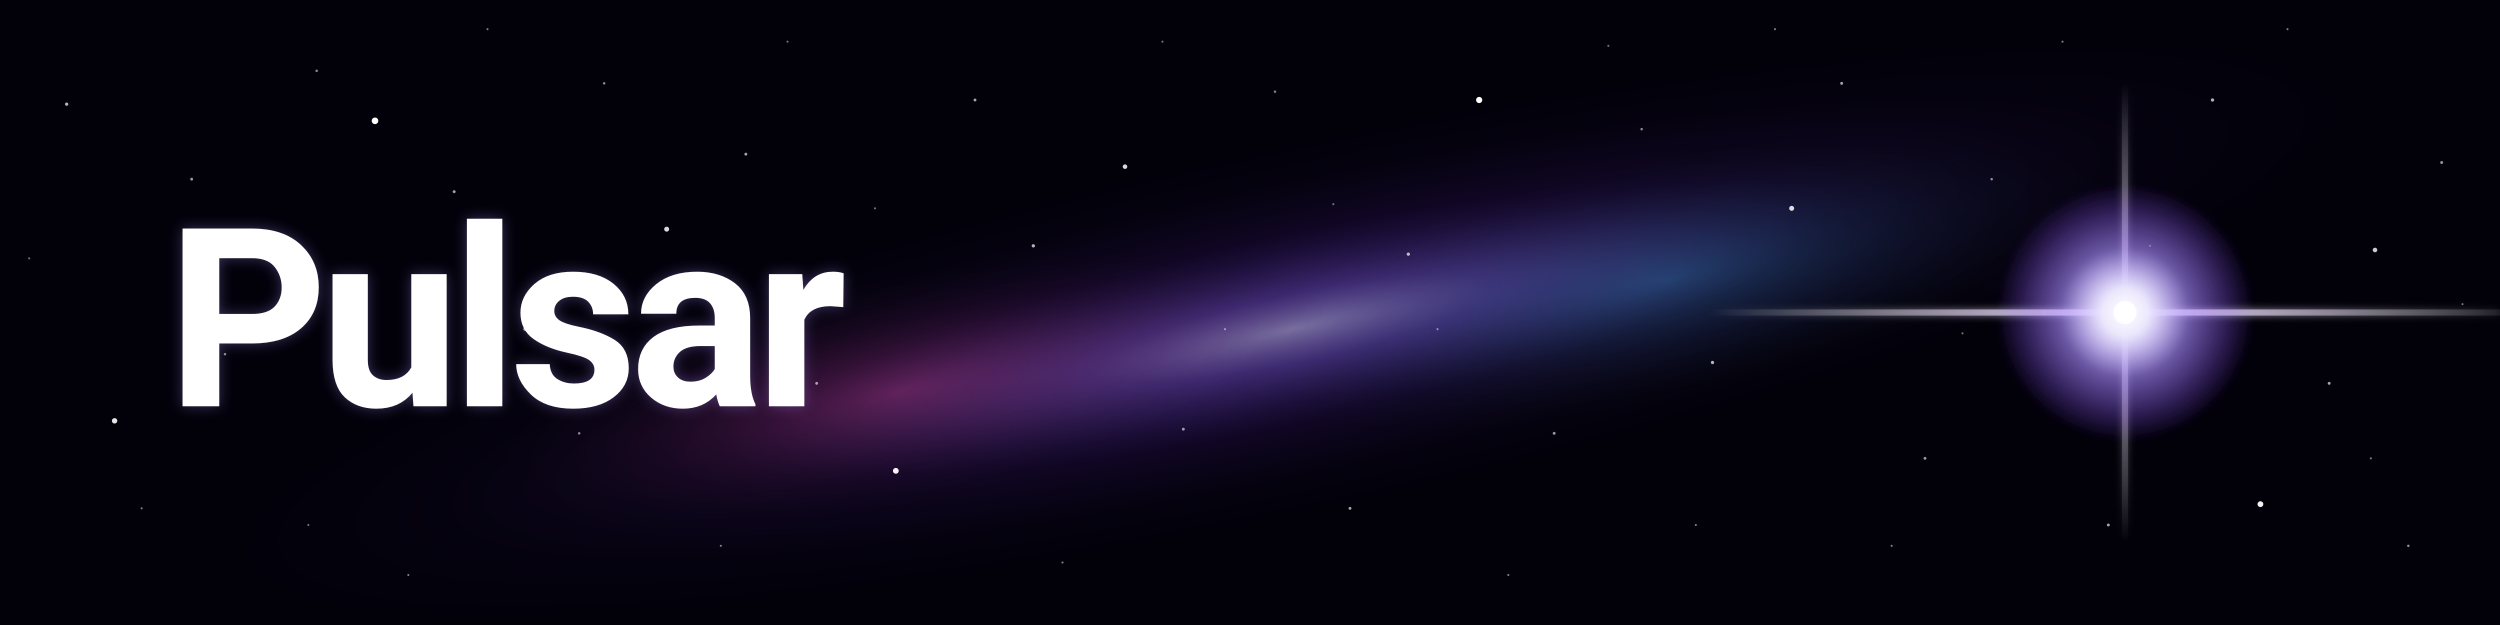
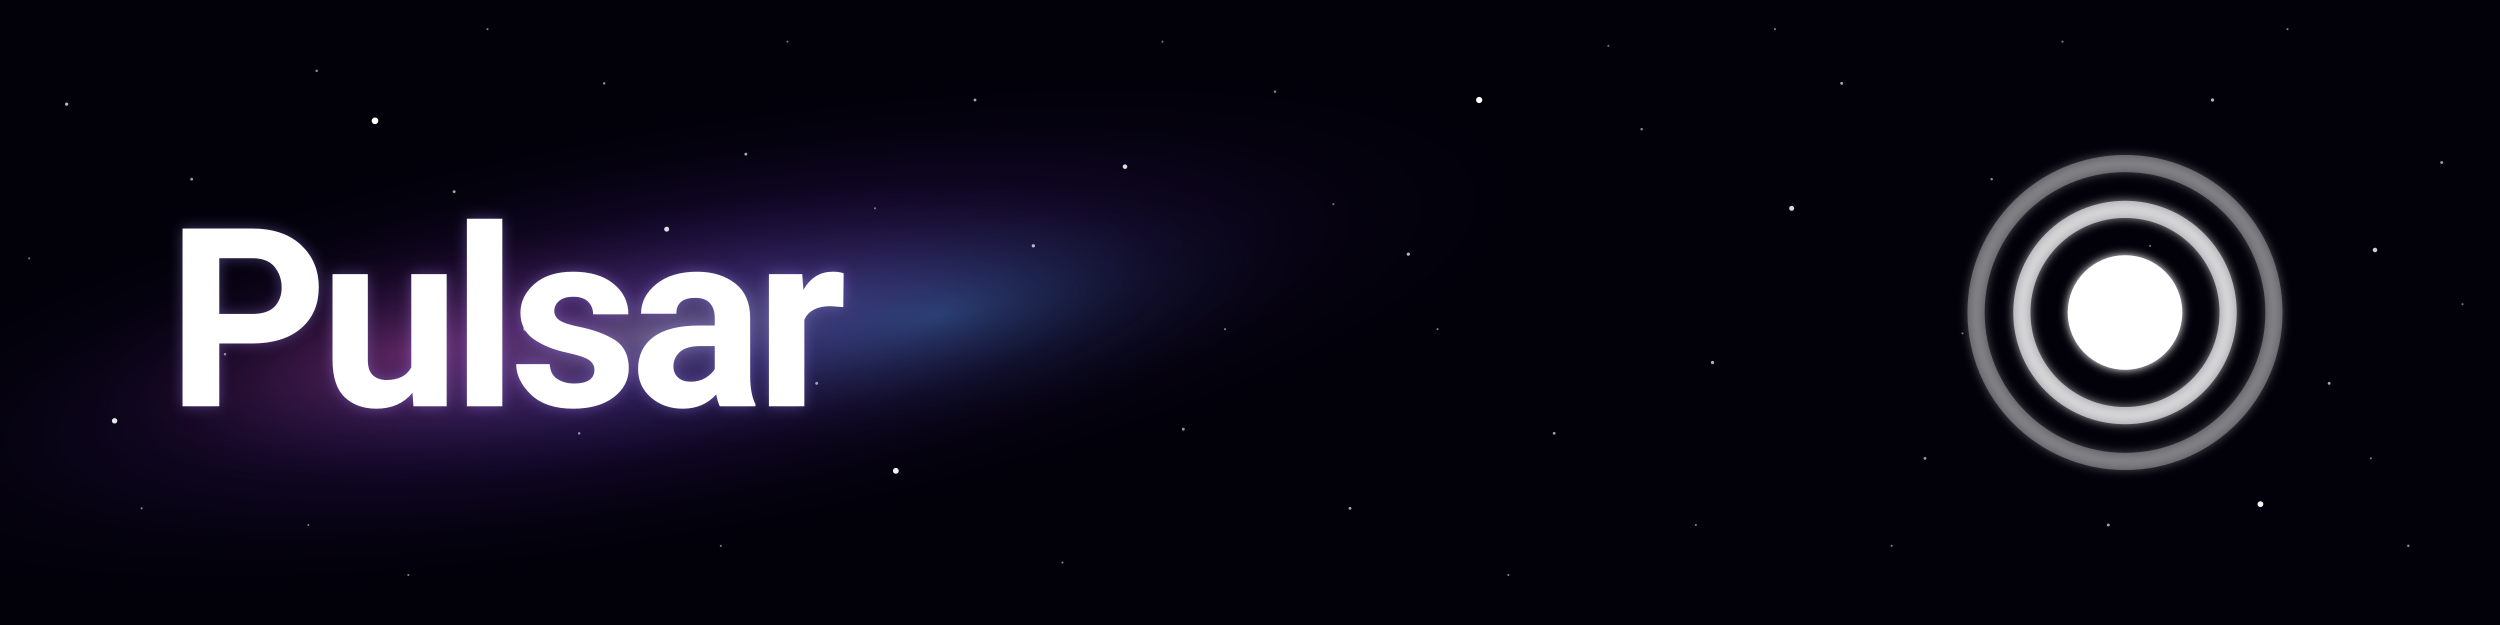
<svg xmlns="http://www.w3.org/2000/svg" width="1200" height="300" viewBox="0 0 1200 300" preserveAspectRatio="xMidYMid slice">
  <defs>
    <radialGradient id="galaxy-core" cx="50%" cy="50%" r="50%">
-       <stop offset="0%" stop-color="#c4b5fd" stop-opacity="0.65" />
-       <stop offset="18%" stop-color="#8b5cf6" stop-opacity="0.45" />
-       <stop offset="48%" stop-color="#4c1d95" stop-opacity="0.2" />
+       <stop offset="0%" stop-color="#c4b5fd" stop-opacity="0.55" />
+       <stop offset="22%" stop-color="#8b5cf6" stop-opacity="0.38" />
+       <stop offset="55%" stop-color="#4c1d95" stop-opacity="0.18" />
      <stop offset="100%" stop-color="#000000" stop-opacity="0" />
    </radialGradient>
    <radialGradient id="nebula-pink" cx="50%" cy="50%" r="50%">
-       <stop offset="0%" stop-color="#ec4899" stop-opacity="0.32" />
+       <stop offset="0%" stop-color="#ec4899" stop-opacity="0.28" />
      <stop offset="100%" stop-color="#000000" stop-opacity="0" />
    </radialGradient>
    <radialGradient id="nebula-blue" cx="50%" cy="50%" r="50%">
-       <stop offset="0%" stop-color="#38bdf8" stop-opacity="0.28" />
+       <stop offset="0%" stop-color="#38bdf8" stop-opacity="0.24" />
      <stop offset="100%" stop-color="#000000" stop-opacity="0" />
    </radialGradient>
-     <radialGradient id="pulsar-glow" cx="50%" cy="50%" r="50%">
-       <stop offset="0%" stop-color="#ffffff" stop-opacity="1" />
-       <stop offset="18%" stop-color="#ede9fe" stop-opacity="0.9" />
-       <stop offset="50%" stop-color="#a78bfa" stop-opacity="0.4" />
-       <stop offset="100%" stop-color="#7c3aed" stop-opacity="0" />
-     </radialGradient>
-     <linearGradient id="beam-h" x1="0%" y1="50%" x2="100%" y2="50%">
-       <stop offset="0%" stop-color="#ffffff" stop-opacity="0" />
-       <stop offset="50%" stop-color="#e9d5ff" stop-opacity="0.85" />
-       <stop offset="100%" stop-color="#ffffff" stop-opacity="0" />
-     </linearGradient>
-     <linearGradient id="beam-v" x1="50%" y1="0%" x2="50%" y2="100%">
-       <stop offset="0%" stop-color="#ffffff" stop-opacity="0" />
-       <stop offset="50%" stop-color="#e9d5ff" stop-opacity="0.55" />
-       <stop offset="100%" stop-color="#ffffff" stop-opacity="0" />
-     </linearGradient>
-     <filter id="soft-glow" x="-30%" y="-30%" width="160%" height="160%">
-       <feGaussianBlur in="SourceGraphic" stdDeviation="1.8" result="blur" />
+     <filter id="logo-glow" x="-30%" y="-30%" width="160%" height="160%">
+       <feGaussianBlur in="SourceGraphic" stdDeviation="2.2" result="blur" />
      <feMerge>
        <feMergeNode in="blur" />
        <feMergeNode in="SourceGraphic" />
      </feMerge>
    </filter>
    <filter id="text-glow" x="-20%" y="-20%" width="140%" height="140%">
      <feGaussianBlur in="SourceGraphic" stdDeviation="3" result="blur" />
-       <feFlood flood-color="#a78bfa" flood-opacity="0.35" />
+       <feFlood flood-color="#a78bfa" flood-opacity="0.4" />
      <feComposite in2="blur" operator="in" result="violetGlow" />
      <feMerge>
        <feMergeNode in="violetGlow" />
        <feMergeNode in="SourceGraphic" />
      </feMerge>
    </filter>
  </defs>
  <rect width="1200" height="300" fill="#02010a" />
-   <g transform="rotate(-12 620 158)">
-     <ellipse cx="620" cy="158" rx="540" ry="92" fill="url(#galaxy-core)" />
-     <ellipse cx="430" cy="148" rx="210" ry="58" fill="url(#nebula-pink)" />
-     <ellipse cx="800" cy="172" rx="230" ry="62" fill="url(#nebula-blue)" />
+   <g transform="rotate(-10 320 160)">
+     <ellipse cx="320" cy="160" rx="430" ry="105" fill="url(#galaxy-core)" />
+     <ellipse cx="200" cy="148" rx="180" ry="62" fill="url(#nebula-pink)" />
+     <ellipse cx="450" cy="174" rx="190" ry="62" fill="url(#nebula-blue)" />
  </g>
  <g fill="#ffffff">
    <circle cx="180" cy="58" r="1.6" opacity="1" />
    <circle cx="710" cy="48" r="1.5" opacity="1" />
    <circle cx="430" cy="226" r="1.4" opacity="0.95" />
    <circle cx="55" cy="202" r="1.3" opacity="0.9" />
    <circle cx="1085" cy="242" r="1.4" opacity="0.95" />
    <circle cx="320" cy="110" r="1.2" opacity="0.85" />
    <circle cx="540" cy="80" r="1.1" opacity="0.85" />
    <circle cx="860" cy="100" r="1.2" opacity="0.85" />
    <circle cx="1140" cy="120" r="1.1" opacity="0.8" />
    <circle cx="32" cy="50" r="0.8" opacity="0.7" />
    <circle cx="92" cy="86" r="0.7" opacity="0.6" />
    <circle cx="152" cy="34" r="0.6" opacity="0.55" />
    <circle cx="218" cy="92" r="0.7" opacity="0.65" />
    <circle cx="252" cy="158" r="0.8" opacity="0.7" />
    <circle cx="290" cy="40" r="0.6" opacity="0.55" />
    <circle cx="358" cy="74" r="0.7" opacity="0.65" />
    <circle cx="392" cy="184" r="0.7" opacity="0.6" />
    <circle cx="468" cy="48" r="0.7" opacity="0.65" />
    <circle cx="496" cy="118" r="0.8" opacity="0.7" />
    <circle cx="568" cy="206" r="0.7" opacity="0.6" />
    <circle cx="612" cy="44" r="0.6" opacity="0.5" />
    <circle cx="648" cy="244" r="0.7" opacity="0.65" />
    <circle cx="676" cy="122" r="0.8" opacity="0.7" />
    <circle cx="746" cy="208" r="0.7" opacity="0.6" />
    <circle cx="788" cy="62" r="0.6" opacity="0.55" />
    <circle cx="822" cy="174" r="0.8" opacity="0.7" />
    <circle cx="884" cy="40" r="0.7" opacity="0.65" />
    <circle cx="924" cy="220" r="0.7" opacity="0.6" />
    <circle cx="956" cy="86" r="0.6" opacity="0.55" />
    <circle cx="1012" cy="252" r="0.7" opacity="0.65" />
    <circle cx="1062" cy="48" r="0.8" opacity="0.7" />
    <circle cx="1118" cy="184" r="0.7" opacity="0.65" />
    <circle cx="1172" cy="78" r="0.7" opacity="0.6" />
    <circle cx="1156" cy="262" r="0.6" opacity="0.55" />
    <circle cx="14" cy="124" r="0.5" opacity="0.45" />
    <circle cx="68" cy="244" r="0.5" opacity="0.5" />
    <circle cx="108" cy="170" r="0.6" opacity="0.55" />
    <circle cx="148" cy="252" r="0.5" opacity="0.45" />
    <circle cx="196" cy="276" r="0.5" opacity="0.5" />
    <circle cx="234" cy="14" r="0.5" opacity="0.5" />
    <circle cx="278" cy="208" r="0.6" opacity="0.55" />
    <circle cx="346" cy="262" r="0.5" opacity="0.5" />
    <circle cx="378" cy="20" r="0.5" opacity="0.45" />
    <circle cx="420" cy="100" r="0.5" opacity="0.45" />
    <circle cx="510" cy="270" r="0.5" opacity="0.5" />
    <circle cx="558" cy="20" r="0.5" opacity="0.45" />
    <circle cx="588" cy="158" r="0.5" opacity="0.5" />
    <circle cx="640" cy="98" r="0.5" opacity="0.45" />
    <circle cx="690" cy="158" r="0.5" opacity="0.5" />
    <circle cx="724" cy="276" r="0.5" opacity="0.5" />
    <circle cx="772" cy="22" r="0.5" opacity="0.45" />
    <circle cx="814" cy="252" r="0.5" opacity="0.5" />
    <circle cx="852" cy="14" r="0.5" opacity="0.5" />
    <circle cx="908" cy="262" r="0.5" opacity="0.5" />
    <circle cx="942" cy="160" r="0.5" opacity="0.45" />
    <circle cx="990" cy="20" r="0.5" opacity="0.5" />
    <circle cx="1032" cy="118" r="0.5" opacity="0.45" />
    <circle cx="1098" cy="14" r="0.5" opacity="0.5" />
    <circle cx="1138" cy="220" r="0.5" opacity="0.5" />
    <circle cx="1182" cy="146" r="0.5" opacity="0.45" />
  </g>
  <text x="80" y="195" font-family="ui-sans-serif, system-ui, -apple-system, BlinkMacSystemFont, 'Segoe UI', Roboto, sans-serif" font-size="120" font-weight="700" fill="#ffffff" letter-spacing="-4" filter="url(#text-glow)">Pulsar</text>
-   <g transform="translate(1020, 150)" filter="url(#soft-glow)">
-     <rect x="-200" y="-1.5" width="400" height="3" fill="url(#beam-h)" rx="1.5" />
-     <rect x="-1.5" y="-110" width="3" height="220" fill="url(#beam-v)" rx="1.5" />
-     <circle cx="0" cy="0" r="62" fill="url(#pulsar-glow)" />
-     <circle cx="0" cy="0" r="5.5" fill="#ffffff" />
+   <g transform="translate(1020 150)" filter="url(#logo-glow)">
+     <circle cx="0" cy="0" r="71.5" fill="none" stroke="#ffffff" stroke-width="8.25" opacity="0.3" />
+     <circle cx="0" cy="0" r="49.5" fill="none" stroke="#ffffff" stroke-width="8.25" opacity="0.6" />
+     <circle cx="0" cy="0" r="27.5" fill="#ffffff" />
  </g>
</svg>
